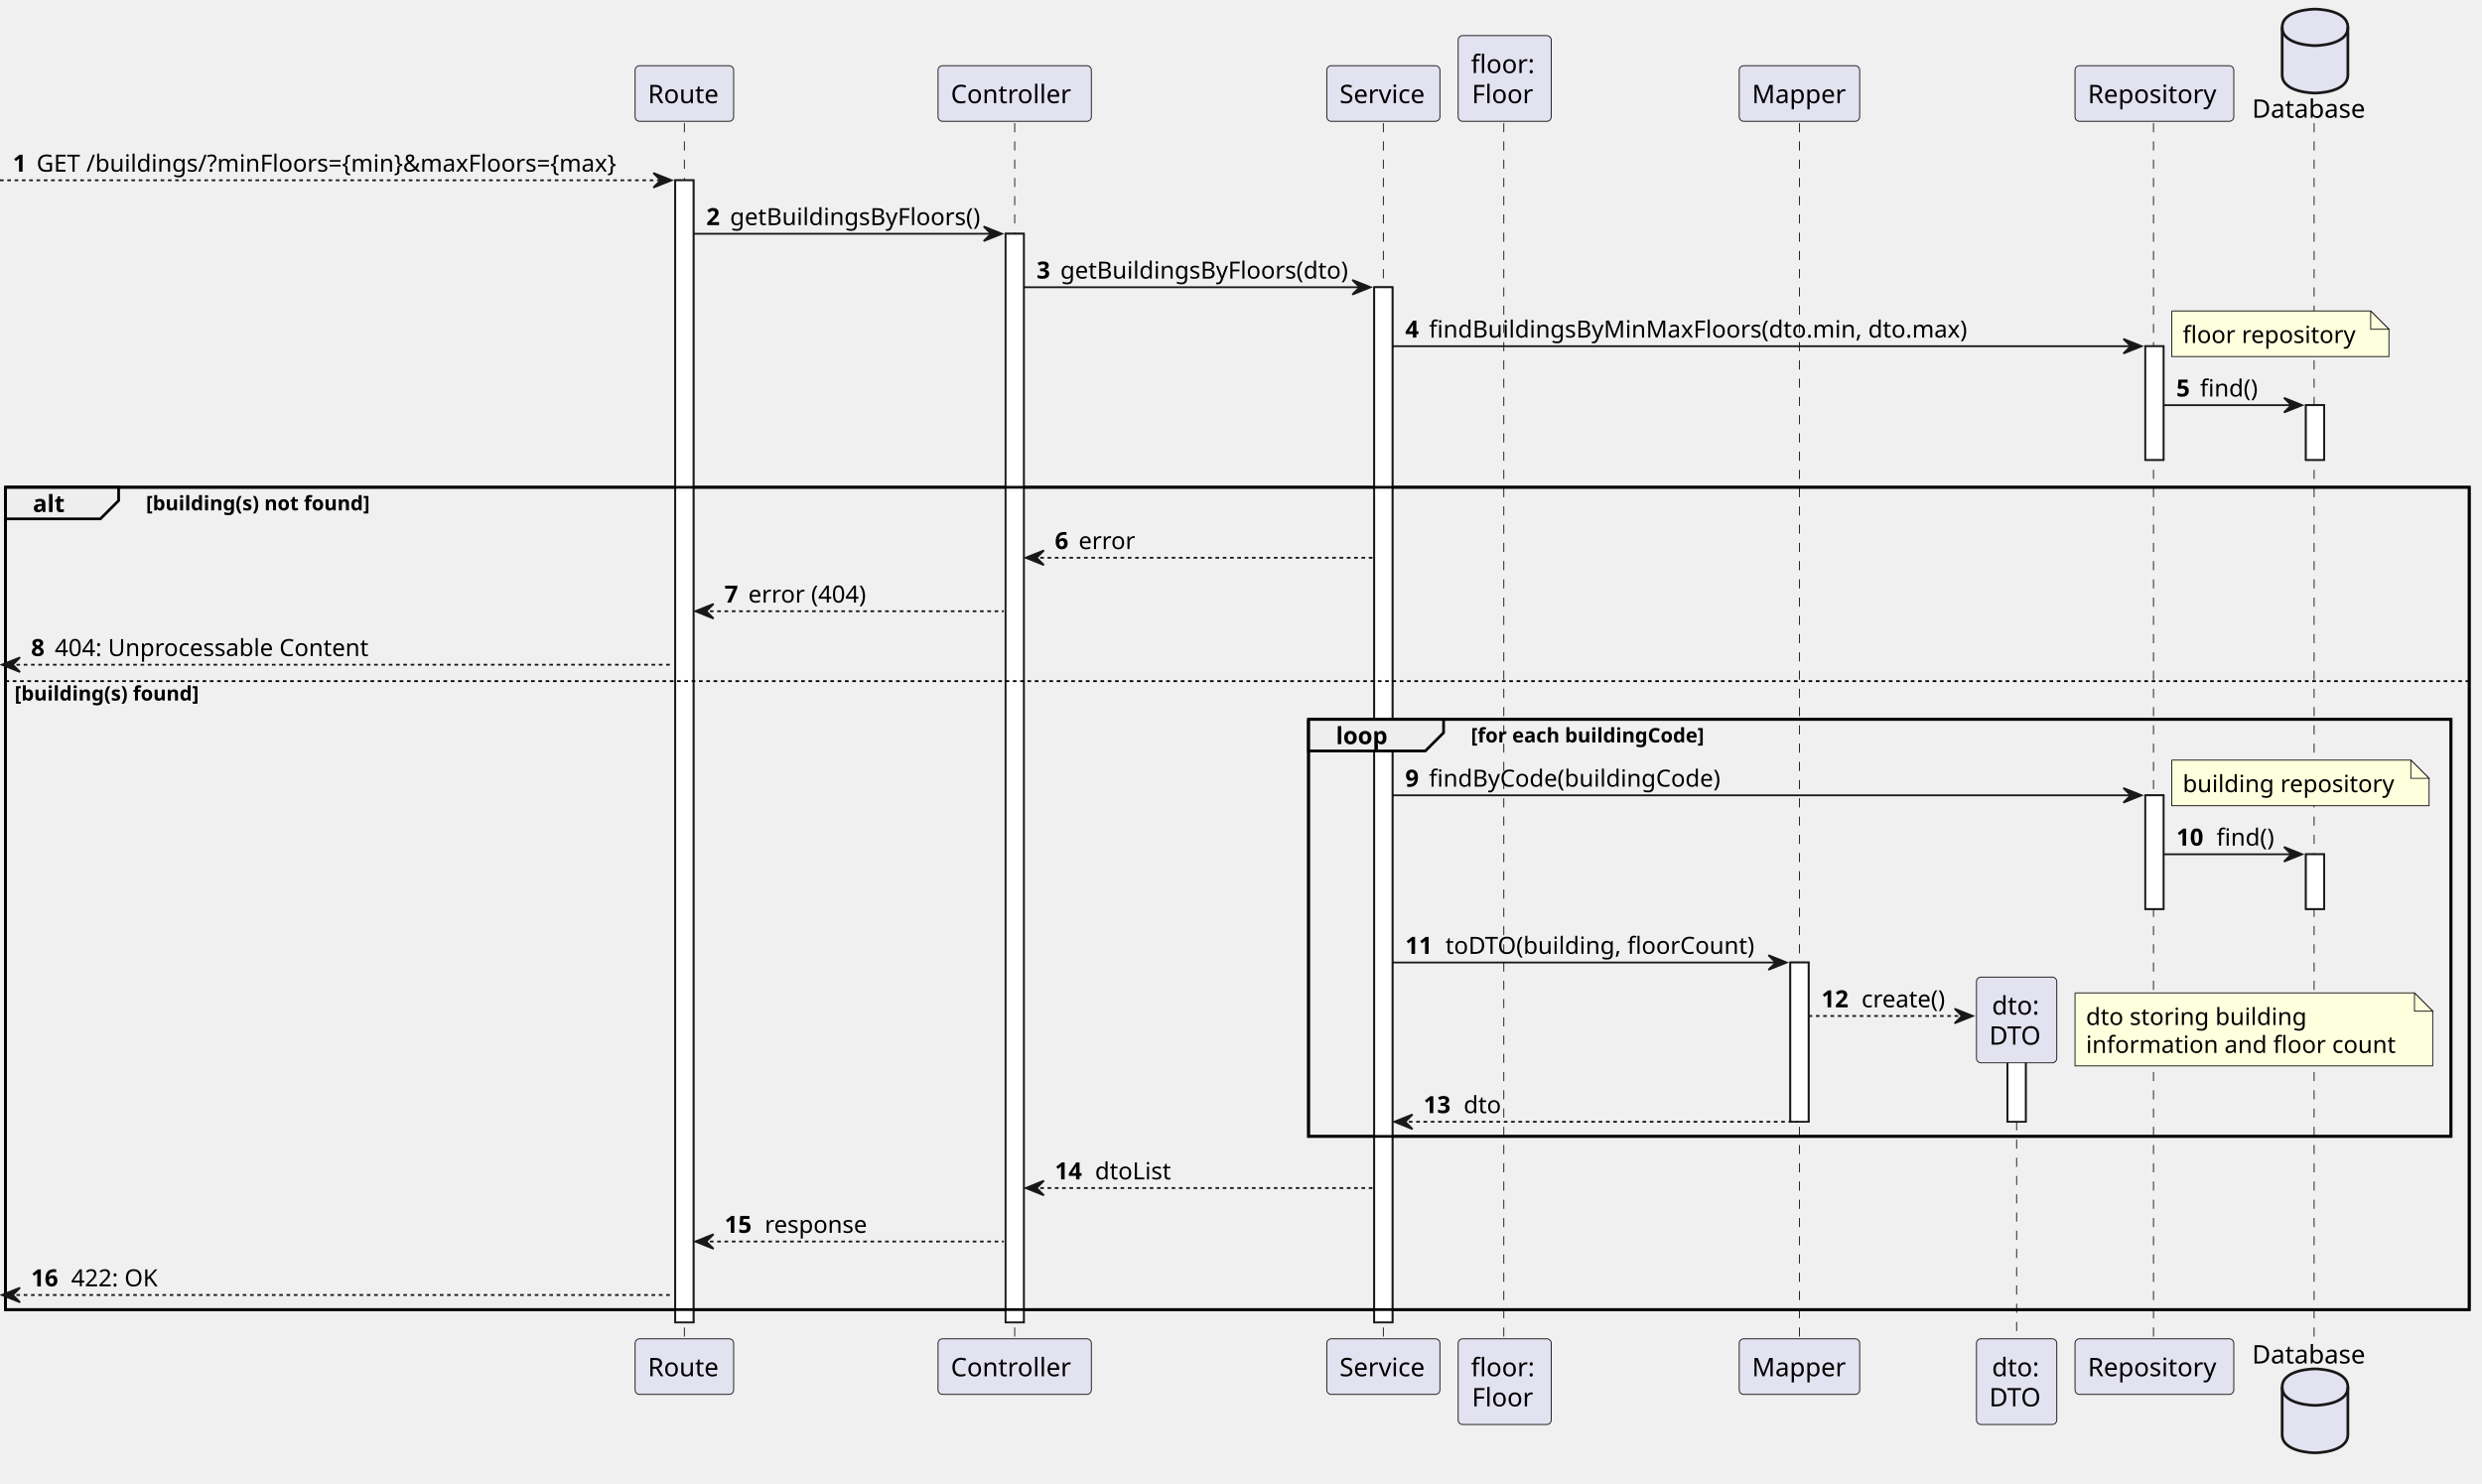
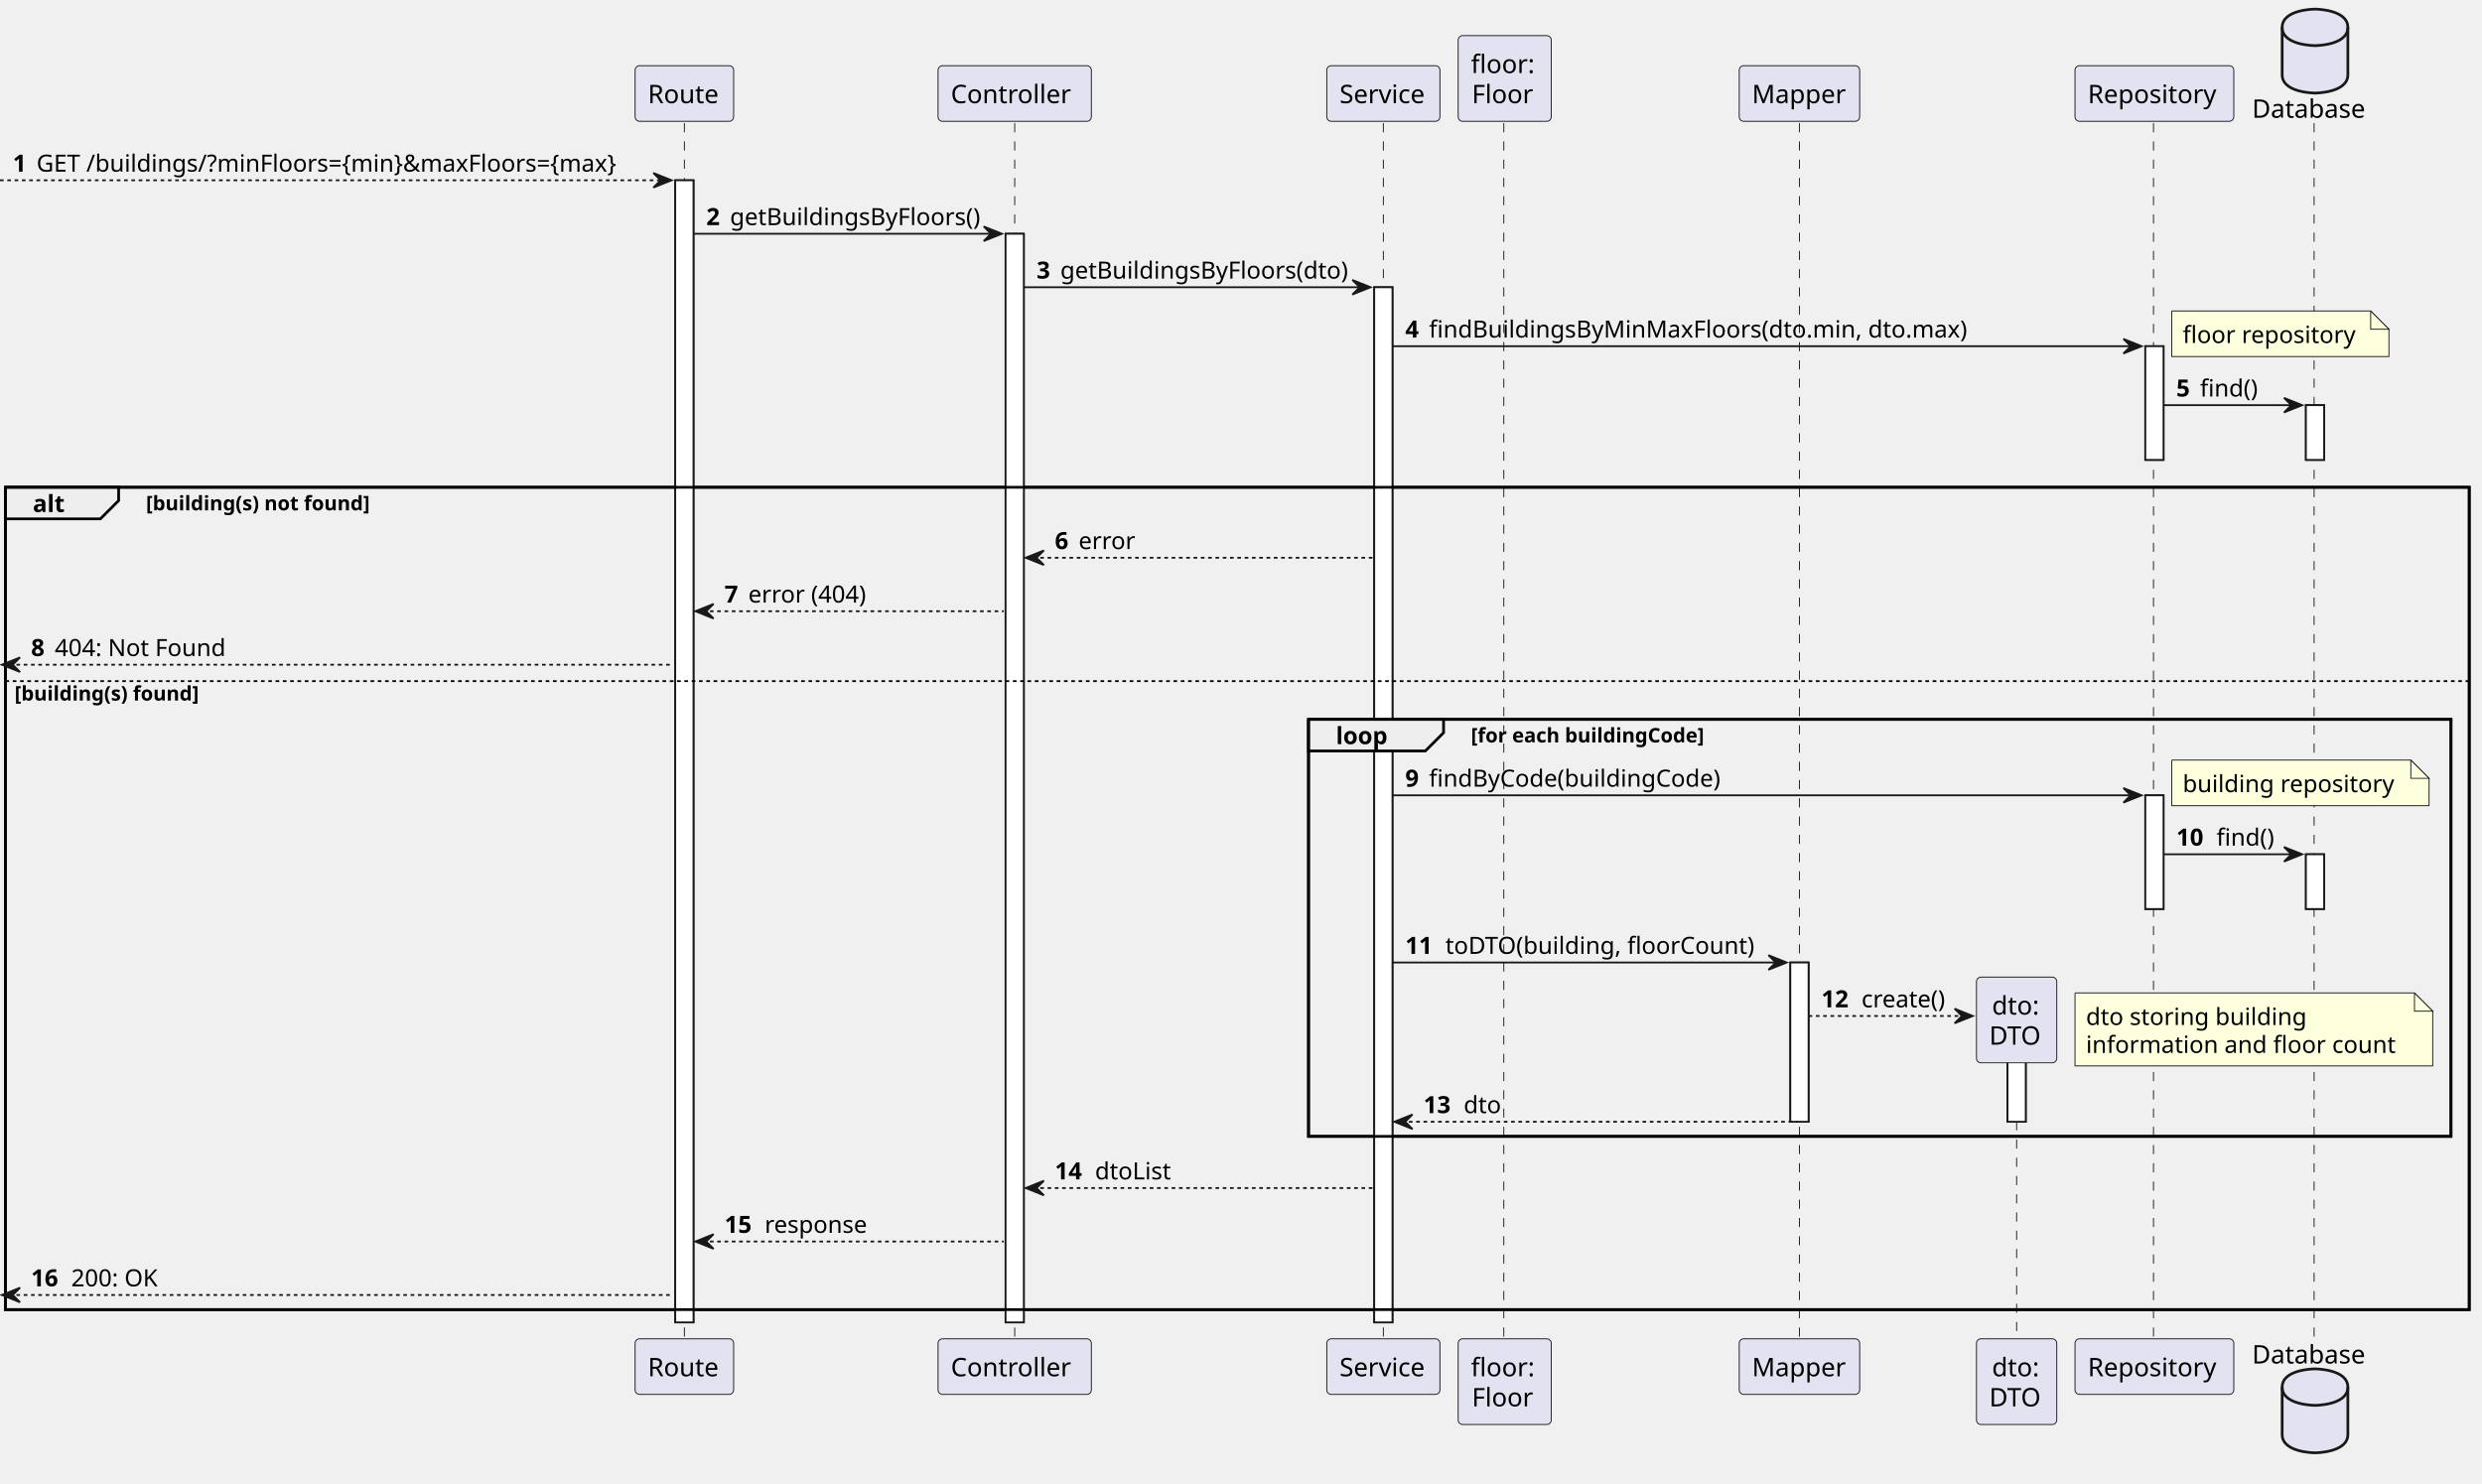
<svg xmlns="http://www.w3.org/2000/svg" contentStyleType="text/css" height="813px" preserveAspectRatio="none" style="width:1360px;height:813px;background:#FFFFFF;" version="1.1" viewBox="0 0 1360 813" width="1360px" zoomAndPan="magnify">
  <defs />
  <g>
    <rect fill="#FFFFFF" height="625.9" style="stroke:#181818;stroke-width:1.0;" width="10" x="370" y="98.799" />
    <rect fill="#FFFFFF" height="596.59" style="stroke:#181818;stroke-width:1.0;" width="10" x="551" y="128.109" />
    <rect fill="#FFFFFF" height="567.279" style="stroke:#181818;stroke-width:1.0;" width="10" x="753" y="157.42" />
    <rect fill="#FFFFFF" height="87.287" style="stroke:#181818;stroke-width:1.0;" width="10" x="981" y="527.481" />
    <rect fill="#FFFFFF" height="47.977" style="stroke:#181818;stroke-width:1.0;" width="10" x="1100" y="566.791" />
    <rect fill="#FFFFFF" height="62.31" style="stroke:#181818;stroke-width:1.0;" width="10" x="1175.5" y="189.731" />
    <rect fill="#FFFFFF" height="62.31" style="stroke:#181818;stroke-width:1.0;" width="10" x="1175.5" y="435.859" />
    <rect fill="#FFFFFF" height="30" style="stroke:#181818;stroke-width:1.0;" width="10" x="1263.5" y="222.041" />
    <rect fill="#FFFFFF" height="30" style="stroke:#181818;stroke-width:1.0;" width="10" x="1263.5" y="468.17" />
    <rect fill="none" height="450.658" style="stroke:#000000;stroke-width:1.5;" width="1350" x="3" y="267.041" />
    <rect fill="none" height="228.529" style="stroke:#000000;stroke-width:1.5;" width="626" x="717" y="394.238" />
    <line style="stroke:#181818;stroke-width:0.5;stroke-dasharray:5.0,5.0;" x1="375" x2="375" y1="67.488" y2="734.699" />
    <line style="stroke:#181818;stroke-width:0.5;stroke-dasharray:5.0,5.0;" x1="556" x2="556" y1="67.488" y2="734.699" />
    <line style="stroke:#181818;stroke-width:0.5;stroke-dasharray:5.0,5.0;" x1="758" x2="758" y1="67.488" y2="734.699" />
    <line style="stroke:#181818;stroke-width:0.5;stroke-dasharray:5.0,5.0;" x1="824" x2="824" y1="67.488" y2="734.699" />
    <line style="stroke:#181818;stroke-width:0.5;stroke-dasharray:5.0,5.0;" x1="986" x2="986" y1="67.488" y2="734.699" />
    <line style="stroke:#181818;stroke-width:0.5;stroke-dasharray:5.0,5.0;" x1="1105" x2="1105" y1="574.469" y2="734.699" />
    <line style="stroke:#181818;stroke-width:0.5;stroke-dasharray:5.0,5.0;" x1="1180" x2="1180" y1="67.488" y2="734.699" />
    <line style="stroke:#181818;stroke-width:0.5;stroke-dasharray:5.0,5.0;" x1="1268" x2="1268" y1="67.488" y2="734.699" />
    <rect fill="#E2E2F0" height="30.488" rx="2.5" ry="2.5" style="stroke:#181818;stroke-width:0.5;" width="54" x="348" y="36" />
    <text fill="#000000" font-family="sans-serif" font-size="14" lengthAdjust="spacing" textLength="40" x="355" y="56.535">Route</text>
    <rect fill="#E2E2F0" height="30.488" rx="2.5" ry="2.5" style="stroke:#181818;stroke-width:0.5;" width="54" x="348" y="733.699" />
    <text fill="#000000" font-family="sans-serif" font-size="14" lengthAdjust="spacing" textLength="40" x="355" y="754.234">Route</text>
    <rect fill="#E2E2F0" height="30.488" rx="2.5" ry="2.5" style="stroke:#181818;stroke-width:0.5;" width="84" x="514" y="36" />
    <text fill="#000000" font-family="sans-serif" font-size="14" lengthAdjust="spacing" textLength="70" x="521" y="56.535">Controller</text>
    <rect fill="#E2E2F0" height="30.488" rx="2.5" ry="2.5" style="stroke:#181818;stroke-width:0.5;" width="84" x="514" y="733.699" />
    <text fill="#000000" font-family="sans-serif" font-size="14" lengthAdjust="spacing" textLength="70" x="521" y="754.234">Controller</text>
    <rect fill="#E2E2F0" height="30.488" rx="2.5" ry="2.5" style="stroke:#181818;stroke-width:0.5;" width="62" x="727" y="36" />
    <text fill="#000000" font-family="sans-serif" font-size="14" lengthAdjust="spacing" textLength="48" x="734" y="56.535">Service</text>
    <rect fill="#E2E2F0" height="30.488" rx="2.5" ry="2.5" style="stroke:#181818;stroke-width:0.5;" width="62" x="727" y="733.699" />
    <text fill="#000000" font-family="sans-serif" font-size="14" lengthAdjust="spacing" textLength="48" x="734" y="754.234">Service</text>
    <rect fill="#E2E2F0" height="46.977" rx="2.5" ry="2.5" style="stroke:#181818;stroke-width:0.5;" width="51" x="799" y="19.512" />
    <text fill="#000000" font-family="sans-serif" font-size="14" lengthAdjust="spacing" textLength="37" x="806" y="40.047">floor:</text>
    <text fill="#000000" font-family="sans-serif" font-size="14" lengthAdjust="spacing" textLength="36" x="806.5" y="56.535">Floor</text>
    <rect fill="#E2E2F0" height="46.977" rx="2.5" ry="2.5" style="stroke:#181818;stroke-width:0.5;" width="51" x="799" y="733.699" />
    <text fill="#000000" font-family="sans-serif" font-size="14" lengthAdjust="spacing" textLength="37" x="806" y="754.234">floor:</text>
    <text fill="#000000" font-family="sans-serif" font-size="14" lengthAdjust="spacing" textLength="36" x="806.5" y="770.723">Floor</text>
    <rect fill="#E2E2F0" height="30.488" rx="2.5" ry="2.5" style="stroke:#181818;stroke-width:0.5;" width="66" x="953" y="36" />
    <text fill="#000000" font-family="sans-serif" font-size="14" lengthAdjust="spacing" textLength="52" x="960" y="56.535">Mapper</text>
    <rect fill="#E2E2F0" height="30.488" rx="2.5" ry="2.5" style="stroke:#181818;stroke-width:0.5;" width="66" x="953" y="733.699" />
    <text fill="#000000" font-family="sans-serif" font-size="14" lengthAdjust="spacing" textLength="52" x="960" y="754.234">Mapper</text>
    <rect fill="#E2E2F0" height="46.977" rx="2.5" ry="2.5" style="stroke:#181818;stroke-width:0.5;" width="44" x="1083" y="733.699" />
    <text fill="#000000" font-family="sans-serif" font-size="14" lengthAdjust="spacing" textLength="27" x="1091.5" y="754.234">dto:</text>
    <text fill="#000000" font-family="sans-serif" font-size="14" lengthAdjust="spacing" textLength="30" x="1090" y="770.723">DTO</text>
    <rect fill="#E2E2F0" height="30.488" rx="2.5" ry="2.5" style="stroke:#181818;stroke-width:0.5;" width="87" x="1137" y="36" />
    <text fill="#000000" font-family="sans-serif" font-size="14" lengthAdjust="spacing" textLength="73" x="1144" y="56.535">Repository</text>
    <rect fill="#E2E2F0" height="30.488" rx="2.5" ry="2.5" style="stroke:#181818;stroke-width:0.5;" width="87" x="1137" y="733.699" />
    <text fill="#000000" font-family="sans-serif" font-size="14" lengthAdjust="spacing" textLength="73" x="1144" y="754.234">Repository</text>
    <text fill="#000000" font-family="sans-serif" font-size="14" lengthAdjust="spacing" textLength="63" x="1234" y="64.535">Database</text>
    <path d="M1250.5,15 C1250.5,5 1268.5,5 1268.5,5 C1268.5,5 1286.5,5 1286.5,15 L1286.5,41 C1286.5,51 1268.5,51 1268.5,51 C1268.5,51 1250.5,51 1250.5,41 L1250.5,15 " fill="#E2E2F0" style="stroke:#181818;stroke-width:1.5;" />
    <path d="M1250.5,15 C1250.5,25 1268.5,25 1268.5,25 C1268.5,25 1286.5,25 1286.5,15 " fill="none" style="stroke:#181818;stroke-width:1.5;" />
    <text fill="#000000" font-family="sans-serif" font-size="14" lengthAdjust="spacing" textLength="63" x="1234" y="747.234">Database</text>
    <path d="M1250.5,760.188 C1250.5,750.188 1268.5,750.188 1268.5,750.188 C1268.5,750.188 1286.5,750.188 1286.5,760.188 L1286.5,786.188 C1286.5,796.188 1268.5,796.188 1268.5,796.188 C1268.5,796.188 1250.5,796.188 1250.5,786.188 L1250.5,760.188 " fill="#E2E2F0" style="stroke:#181818;stroke-width:1.5;" />
    <path d="M1250.5,760.188 C1250.5,770.188 1268.5,770.188 1268.5,770.188 C1268.5,770.188 1286.5,770.188 1286.5,760.188 " fill="none" style="stroke:#181818;stroke-width:1.5;" />
    <rect fill="#FFFFFF" height="625.9" style="stroke:#181818;stroke-width:1.0;" width="10" x="370" y="98.799" />
    <rect fill="#FFFFFF" height="596.59" style="stroke:#181818;stroke-width:1.0;" width="10" x="551" y="128.109" />
    <rect fill="#FFFFFF" height="567.279" style="stroke:#181818;stroke-width:1.0;" width="10" x="753" y="157.42" />
    <rect fill="#FFFFFF" height="87.287" style="stroke:#181818;stroke-width:1.0;" width="10" x="981" y="527.481" />
    <rect fill="#FFFFFF" height="47.977" style="stroke:#181818;stroke-width:1.0;" width="10" x="1100" y="566.791" />
    <rect fill="#FFFFFF" height="62.31" style="stroke:#181818;stroke-width:1.0;" width="10" x="1175.5" y="189.731" />
    <rect fill="#FFFFFF" height="62.31" style="stroke:#181818;stroke-width:1.0;" width="10" x="1175.5" y="435.859" />
    <rect fill="#FFFFFF" height="30" style="stroke:#181818;stroke-width:1.0;" width="10" x="1263.5" y="222.041" />
    <rect fill="#FFFFFF" height="30" style="stroke:#181818;stroke-width:1.0;" width="10" x="1263.5" y="468.17" />
    <polygon fill="#181818" points="358,94.799,368,98.799,358,102.799,362,98.799" style="stroke:#181818;stroke-width:1.0;" />
    <line style="stroke:#181818;stroke-width:1.0;stroke-dasharray:2.0,2.0;" x1="0" x2="364" y1="98.799" y2="98.799" />
    <text fill="#000000" font-family="sans-serif" font-size="13" font-weight="bold" lengthAdjust="spacing" textLength="9" x="7" y="94.057">1</text>
    <text fill="#000000" font-family="sans-serif" font-size="13" lengthAdjust="spacing" textLength="331" x="20" y="94.057">GET /buildings/?minFloors={min}&amp;maxFloors={max}</text>
    <polygon fill="#181818" points="539,124.109,549,128.109,539,132.109,543,128.109" style="stroke:#181818;stroke-width:1.0;" />
    <line style="stroke:#181818;stroke-width:1.0;" x1="380" x2="545" y1="128.109" y2="128.109" />
    <text fill="#000000" font-family="sans-serif" font-size="13" font-weight="bold" lengthAdjust="spacing" textLength="9" x="387" y="123.367">2</text>
    <text fill="#000000" font-family="sans-serif" font-size="13" lengthAdjust="spacing" textLength="139" x="400" y="123.367">getBuildingsByFloors()</text>
    <polygon fill="#181818" points="741,153.42,751,157.42,741,161.42,745,157.42" style="stroke:#181818;stroke-width:1.0;" />
    <line style="stroke:#181818;stroke-width:1.0;" x1="561" x2="747" y1="157.42" y2="157.42" />
    <text fill="#000000" font-family="sans-serif" font-size="13" font-weight="bold" lengthAdjust="spacing" textLength="9" x="568" y="152.678">3</text>
    <text fill="#000000" font-family="sans-serif" font-size="13" lengthAdjust="spacing" textLength="160" x="581" y="152.678">getBuildingsByFloors(dto)</text>
    <polygon fill="#181818" points="1163.5,185.731,1173.5,189.731,1163.5,193.731,1167.5,189.731" style="stroke:#181818;stroke-width:1.0;" />
    <line style="stroke:#181818;stroke-width:1.0;" x1="763" x2="1169.5" y1="189.731" y2="189.731" />
    <text fill="#000000" font-family="sans-serif" font-size="13" font-weight="bold" lengthAdjust="spacing" textLength="9" x="770" y="184.988">4</text>
    <text fill="#000000" font-family="sans-serif" font-size="13" lengthAdjust="spacing" textLength="302" x="783" y="184.988">findBuildingsByMinMaxFloors(dto.min, dto.max)</text>
    <path d="M1190,170.42 L1190,195.42 L1309,195.42 L1309,180.42 L1299,170.42 L1190,170.42 " fill="#FEFFDD" style="stroke:#181818;stroke-width:0.5;" />
    <path d="M1299,170.42 L1299,180.42 L1309,180.42 L1299,170.42 " fill="#FEFFDD" style="stroke:#181818;stroke-width:0.5;" />
    <text fill="#000000" font-family="sans-serif" font-size="13" lengthAdjust="spacing" textLength="98" x="1196" y="187.988">floor repository</text>
    <polygon fill="#181818" points="1251.5,218.041,1261.5,222.041,1251.5,226.041,1255.5,222.041" style="stroke:#181818;stroke-width:1.0;" />
    <line style="stroke:#181818;stroke-width:1.0;" x1="1185.5" x2="1257.5" y1="222.041" y2="222.041" />
    <text fill="#000000" font-family="sans-serif" font-size="13" font-weight="bold" lengthAdjust="spacing" textLength="9" x="1192.5" y="217.299">5</text>
    <text fill="#000000" font-family="sans-serif" font-size="13" lengthAdjust="spacing" textLength="33" x="1205.5" y="217.299">find()</text>
    <path d="M3,267.041 L65,267.041 L65,274.352 L55,284.352 L3,284.352 L3,267.041 " fill="#EEEEEE" style="stroke:#000000;stroke-width:1.5;" />
    <rect fill="none" height="450.658" style="stroke:#000000;stroke-width:1.5;" width="1350" x="3" y="267.041" />
    <text fill="#000000" font-family="sans-serif" font-size="13" font-weight="bold" lengthAdjust="spacing" textLength="17" x="18" y="280.609">alt</text>
    <text fill="#000000" font-family="sans-serif" font-size="11" font-weight="bold" lengthAdjust="spacing" textLength="128" x="80" y="279.676">[building(s) not found]</text>
    <polygon fill="#181818" points="572,301.662,562,305.662,572,309.662,568,305.662" style="stroke:#181818;stroke-width:1.0;" />
    <line style="stroke:#181818;stroke-width:1.0;stroke-dasharray:2.0,2.0;" x1="566" x2="752" y1="305.662" y2="305.662" />
    <text fill="#000000" font-family="sans-serif" font-size="13" font-weight="bold" lengthAdjust="spacing" textLength="9" x="578" y="300.92">6</text>
    <text fill="#000000" font-family="sans-serif" font-size="13" lengthAdjust="spacing" textLength="30" x="591" y="300.92">error</text>
    <polygon fill="#181818" points="391,330.973,381,334.973,391,338.973,387,334.973" style="stroke:#181818;stroke-width:1.0;" />
    <line style="stroke:#181818;stroke-width:1.0;stroke-dasharray:2.0,2.0;" x1="385" x2="550" y1="334.973" y2="334.973" />
    <text fill="#000000" font-family="sans-serif" font-size="13" font-weight="bold" lengthAdjust="spacing" textLength="9" x="397" y="330.231">7</text>
    <text fill="#000000" font-family="sans-serif" font-size="13" lengthAdjust="spacing" textLength="66" x="410" y="330.231">error (404)</text>
    <polygon fill="#181818" points="11,360.283,1,364.283,11,368.283,7,364.283" style="stroke:#181818;stroke-width:1.0;" />
    <line style="stroke:#181818;stroke-width:1.0;stroke-dasharray:2.0,2.0;" x1="5" x2="369" y1="364.283" y2="364.283" />
    <text fill="#000000" font-family="sans-serif" font-size="13" font-weight="bold" lengthAdjust="spacing" textLength="9" x="17" y="359.541">8</text>
-     <text fill="#000000" font-family="sans-serif" font-size="13" lengthAdjust="spacing" textLength="178" x="30" y="359.541">404: Unprocessable Content</text>
+     <text fill="#000000" font-family="sans-serif" font-size="13" lengthAdjust="spacing" textLength="98" x="30" y="359.541">404: Not Found</text>
    <line style="stroke:#000000;stroke-width:1.0;stroke-dasharray:2.0,2.0;" x1="3" x2="1353" y1="373.283" y2="373.283" />
    <text fill="#000000" font-family="sans-serif" font-size="11" font-weight="bold" lengthAdjust="spacing" textLength="106" x="8" y="383.918">[building(s) found]</text>
    <path d="M717,394.238 L791,394.238 L791,401.549 L781,411.549 L717,411.549 L717,394.238 " fill="#EEEEEE" style="stroke:#000000;stroke-width:1.5;" />
    <rect fill="none" height="228.529" style="stroke:#000000;stroke-width:1.5;" width="626" x="717" y="394.238" />
    <text fill="#000000" font-family="sans-serif" font-size="13" font-weight="bold" lengthAdjust="spacing" textLength="29" x="732" y="407.807">loop</text>
    <text fill="#000000" font-family="sans-serif" font-size="11" font-weight="bold" lengthAdjust="spacing" textLength="133" x="806" y="406.873">[for each buildingCode]</text>
    <polygon fill="#181818" points="1163.5,431.859,1173.5,435.859,1163.5,439.859,1167.5,435.859" style="stroke:#181818;stroke-width:1.0;" />
    <line style="stroke:#181818;stroke-width:1.0;" x1="763" x2="1169.5" y1="435.859" y2="435.859" />
    <text fill="#000000" font-family="sans-serif" font-size="13" font-weight="bold" lengthAdjust="spacing" textLength="9" x="770" y="431.117">9</text>
    <text fill="#000000" font-family="sans-serif" font-size="13" lengthAdjust="spacing" textLength="163" x="783" y="431.117">findByCode(buildingCode)</text>
    <path d="M1190,416.549 L1190,441.549 L1331,441.549 L1331,426.549 L1321,416.549 L1190,416.549 " fill="#FEFFDD" style="stroke:#181818;stroke-width:0.5;" />
    <path d="M1321,416.549 L1321,426.549 L1331,426.549 L1321,416.549 " fill="#FEFFDD" style="stroke:#181818;stroke-width:0.5;" />
    <text fill="#000000" font-family="sans-serif" font-size="13" lengthAdjust="spacing" textLength="120" x="1196" y="434.117">building repository</text>
    <polygon fill="#181818" points="1251.5,464.17,1261.5,468.17,1251.5,472.17,1255.5,468.17" style="stroke:#181818;stroke-width:1.0;" />
    <line style="stroke:#181818;stroke-width:1.0;" x1="1185.5" x2="1257.5" y1="468.17" y2="468.17" />
    <text fill="#000000" font-family="sans-serif" font-size="13" font-weight="bold" lengthAdjust="spacing" textLength="18" x="1192.5" y="463.428">10</text>
    <text fill="#000000" font-family="sans-serif" font-size="13" lengthAdjust="spacing" textLength="33" x="1214.5" y="463.428">find()</text>
    <polygon fill="#181818" points="969,523.481,979,527.481,969,531.481,973,527.481" style="stroke:#181818;stroke-width:1.0;" />
    <line style="stroke:#181818;stroke-width:1.0;" x1="763" x2="975" y1="527.481" y2="527.481" />
    <text fill="#000000" font-family="sans-serif" font-size="13" font-weight="bold" lengthAdjust="spacing" textLength="18" x="770" y="522.738">11</text>
    <text fill="#000000" font-family="sans-serif" font-size="13" lengthAdjust="spacing" textLength="177" x="792" y="522.738">toDTO(building, floorCount)</text>
    <polygon fill="#181818" points="1071,552.791,1081,556.791,1071,560.791,1075,556.791" style="stroke:#181818;stroke-width:1.0;" />
    <line style="stroke:#181818;stroke-width:1.0;stroke-dasharray:2.0,2.0;" x1="991" x2="1077" y1="556.791" y2="556.791" />
    <text fill="#000000" font-family="sans-serif" font-size="13" font-weight="bold" lengthAdjust="spacing" textLength="18" x="998" y="552.049">12</text>
    <text fill="#000000" font-family="sans-serif" font-size="13" lengthAdjust="spacing" textLength="46" x="1020" y="552.049">create()</text>
    <rect fill="#E2E2F0" height="46.977" rx="2.5" ry="2.5" style="stroke:#181818;stroke-width:0.5;" width="44" x="1083" y="535.481" />
    <text fill="#000000" font-family="sans-serif" font-size="14" lengthAdjust="spacing" textLength="27" x="1091.5" y="556.016">dto:</text>
    <text fill="#000000" font-family="sans-serif" font-size="14" lengthAdjust="spacing" textLength="30" x="1090" y="572.504">DTO</text>
    <path d="M1137,544.158 L1137,584.158 L1333,584.158 L1333,554.158 L1323,544.158 L1137,544.158 " fill="#FEFFDD" style="stroke:#181818;stroke-width:0.5;" />
    <path d="M1323,544.158 L1323,554.158 L1333,554.158 L1323,544.158 " fill="#FEFFDD" style="stroke:#181818;stroke-width:0.5;" />
    <text fill="#000000" font-family="sans-serif" font-size="13" lengthAdjust="spacing" textLength="126" x="1143" y="561.727">dto storing building</text>
    <text fill="#000000" font-family="sans-serif" font-size="13" lengthAdjust="spacing" textLength="175" x="1143" y="577.037">information and floor count</text>
    <polygon fill="#181818" points="774,610.768,764,614.768,774,618.768,770,614.768" style="stroke:#181818;stroke-width:1.0;" />
    <line style="stroke:#181818;stroke-width:1.0;stroke-dasharray:2.0,2.0;" x1="768" x2="985" y1="614.768" y2="614.768" />
    <text fill="#000000" font-family="sans-serif" font-size="13" font-weight="bold" lengthAdjust="spacing" textLength="18" x="780" y="610.025">13</text>
    <text fill="#000000" font-family="sans-serif" font-size="13" lengthAdjust="spacing" textLength="21" x="802" y="610.025">dto</text>
    <polygon fill="#181818" points="572,647.078,562,651.078,572,655.078,568,651.078" style="stroke:#181818;stroke-width:1.0;" />
    <line style="stroke:#181818;stroke-width:1.0;stroke-dasharray:2.0,2.0;" x1="566" x2="752" y1="651.078" y2="651.078" />
    <text fill="#000000" font-family="sans-serif" font-size="13" font-weight="bold" lengthAdjust="spacing" textLength="18" x="578" y="646.336">14</text>
    <text fill="#000000" font-family="sans-serif" font-size="13" lengthAdjust="spacing" textLength="44" x="600" y="646.336">dtoList</text>
    <polygon fill="#181818" points="391,676.389,381,680.389,391,684.389,387,680.389" style="stroke:#181818;stroke-width:1.0;" />
    <line style="stroke:#181818;stroke-width:1.0;stroke-dasharray:2.0,2.0;" x1="385" x2="550" y1="680.389" y2="680.389" />
    <text fill="#000000" font-family="sans-serif" font-size="13" font-weight="bold" lengthAdjust="spacing" textLength="18" x="397" y="675.646">15</text>
    <text fill="#000000" font-family="sans-serif" font-size="13" lengthAdjust="spacing" textLength="57" x="419" y="675.646">response</text>
    <polygon fill="#181818" points="11,705.699,1,709.699,11,713.699,7,709.699" style="stroke:#181818;stroke-width:1.0;" />
    <line style="stroke:#181818;stroke-width:1.0;stroke-dasharray:2.0,2.0;" x1="5" x2="369" y1="709.699" y2="709.699" />
    <text fill="#000000" font-family="sans-serif" font-size="13" font-weight="bold" lengthAdjust="spacing" textLength="18" x="17" y="704.957">16</text>
-     <text fill="#000000" font-family="sans-serif" font-size="13" lengthAdjust="spacing" textLength="50" x="39" y="704.957">422: OK</text>
+     <text fill="#000000" font-family="sans-serif" font-size="13" lengthAdjust="spacing" textLength="50" x="39" y="704.957">200: OK</text>
  </g>
</svg>
